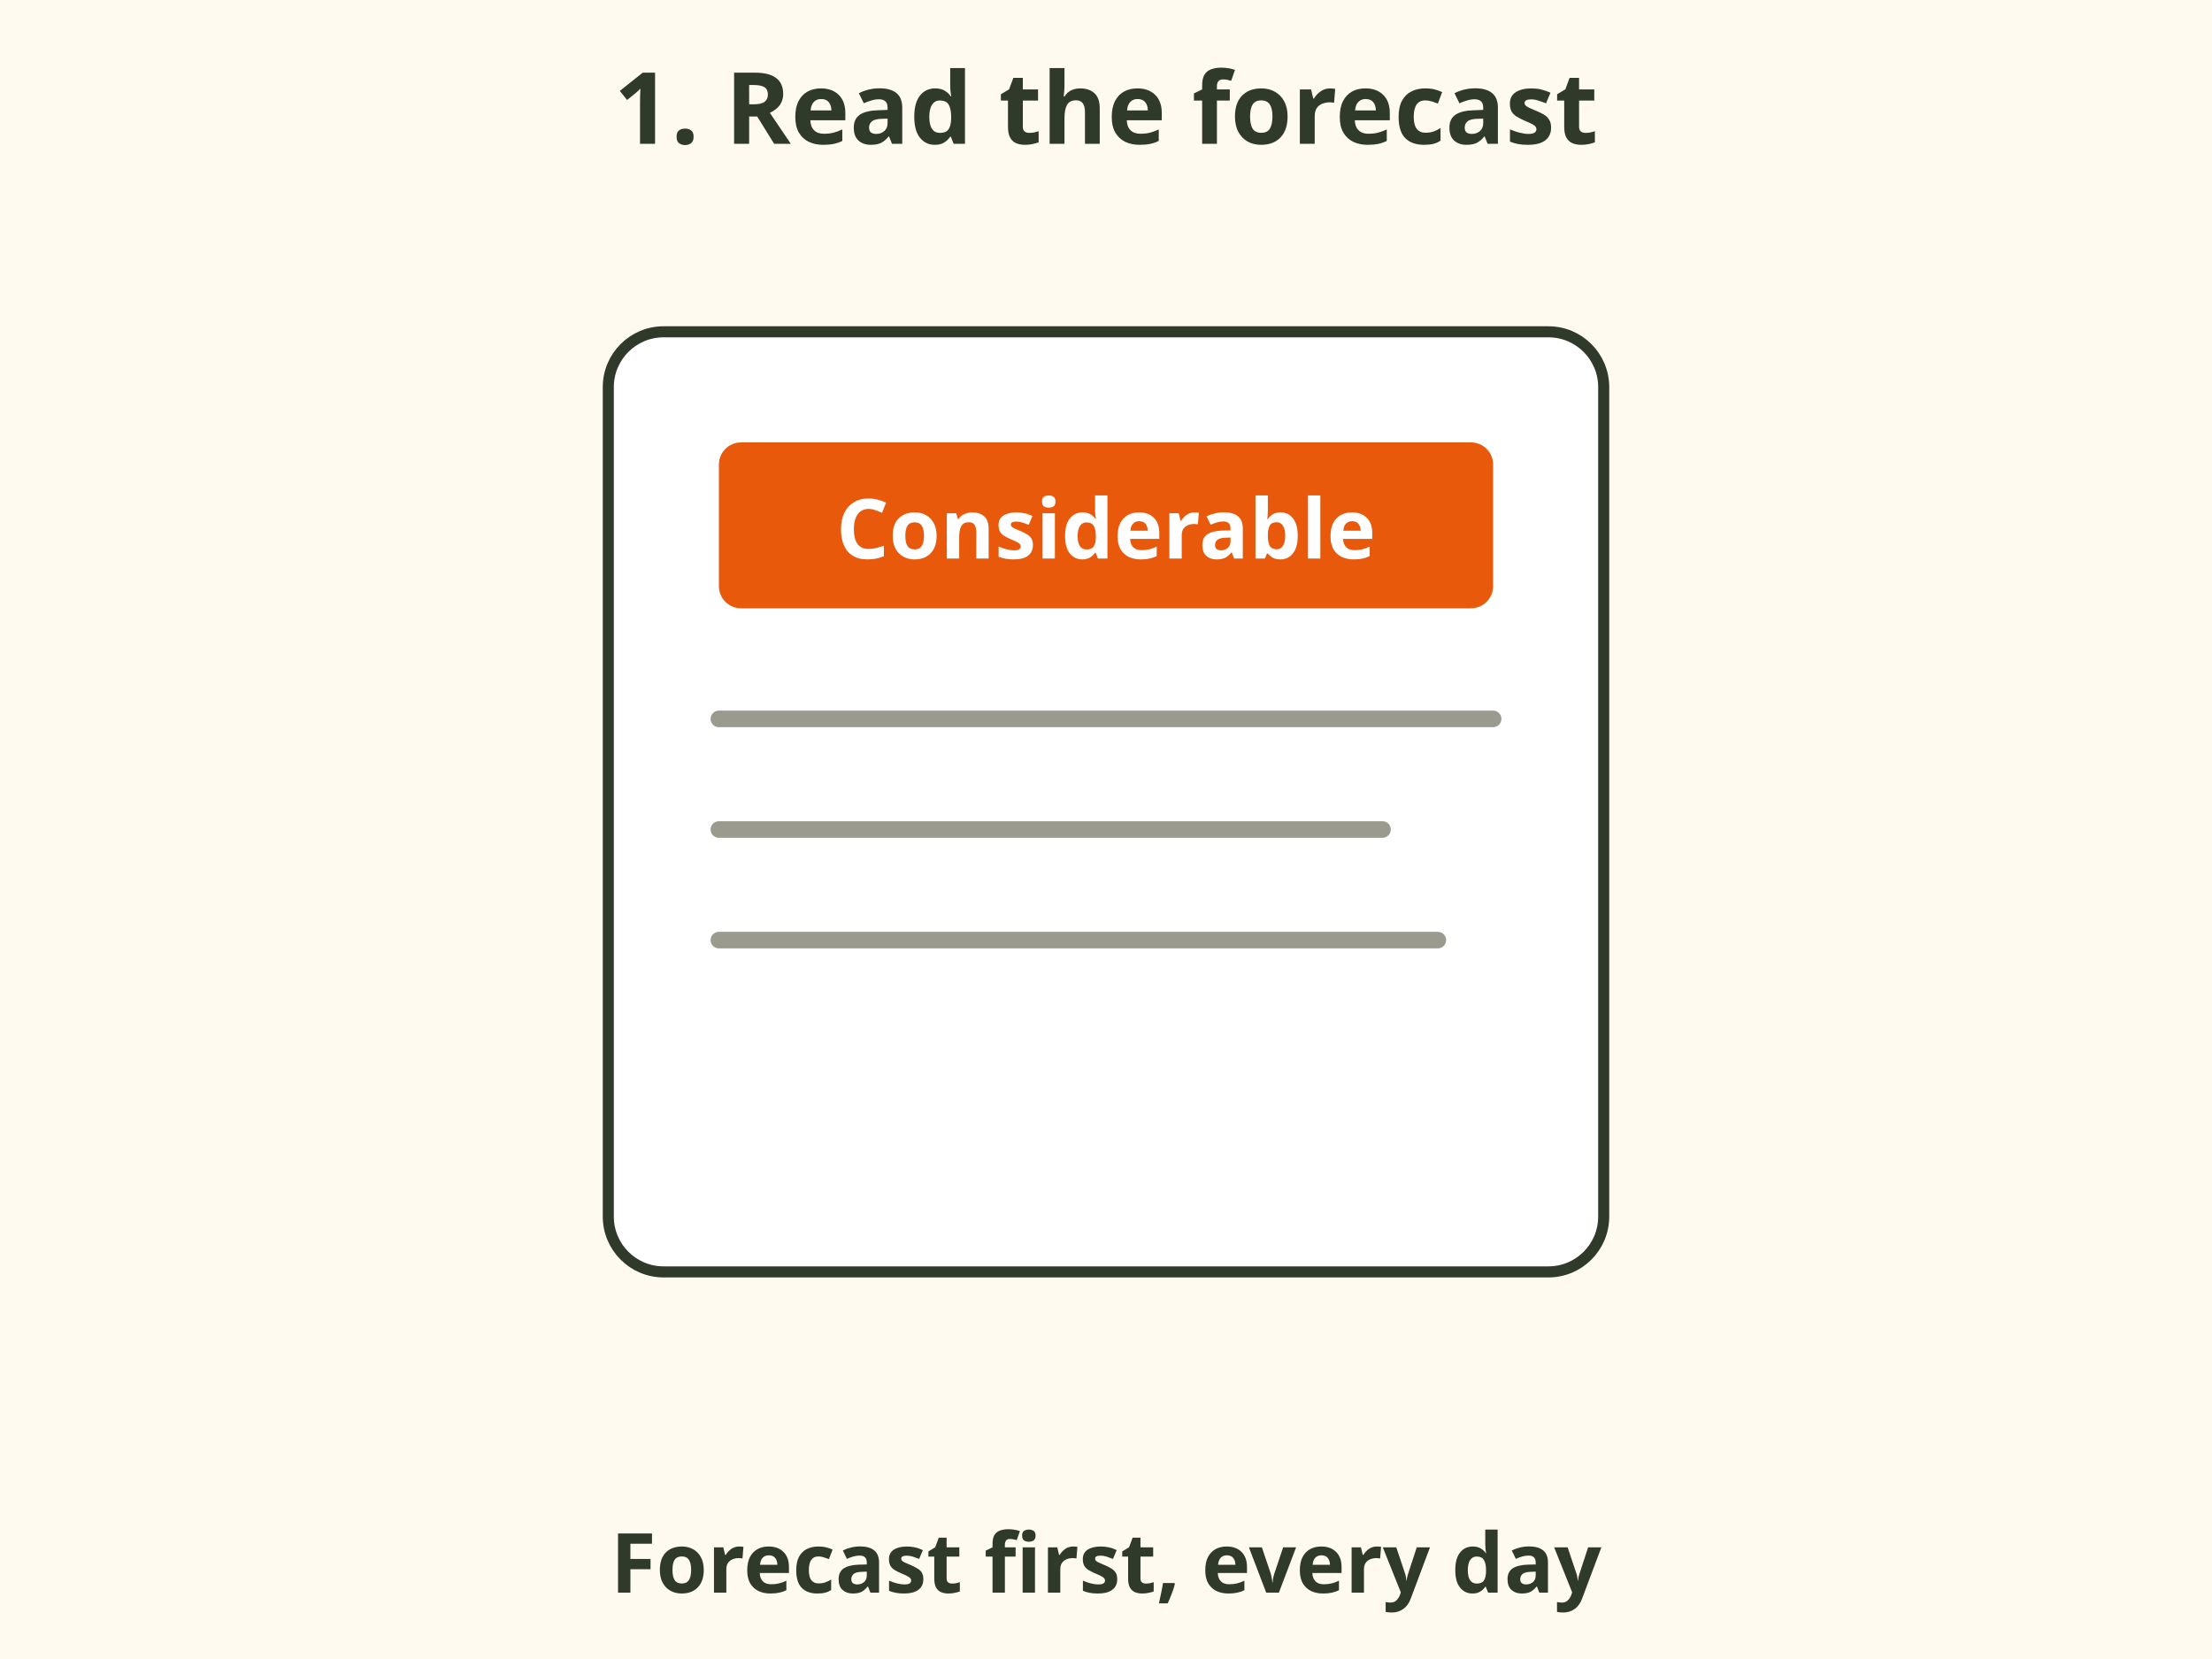
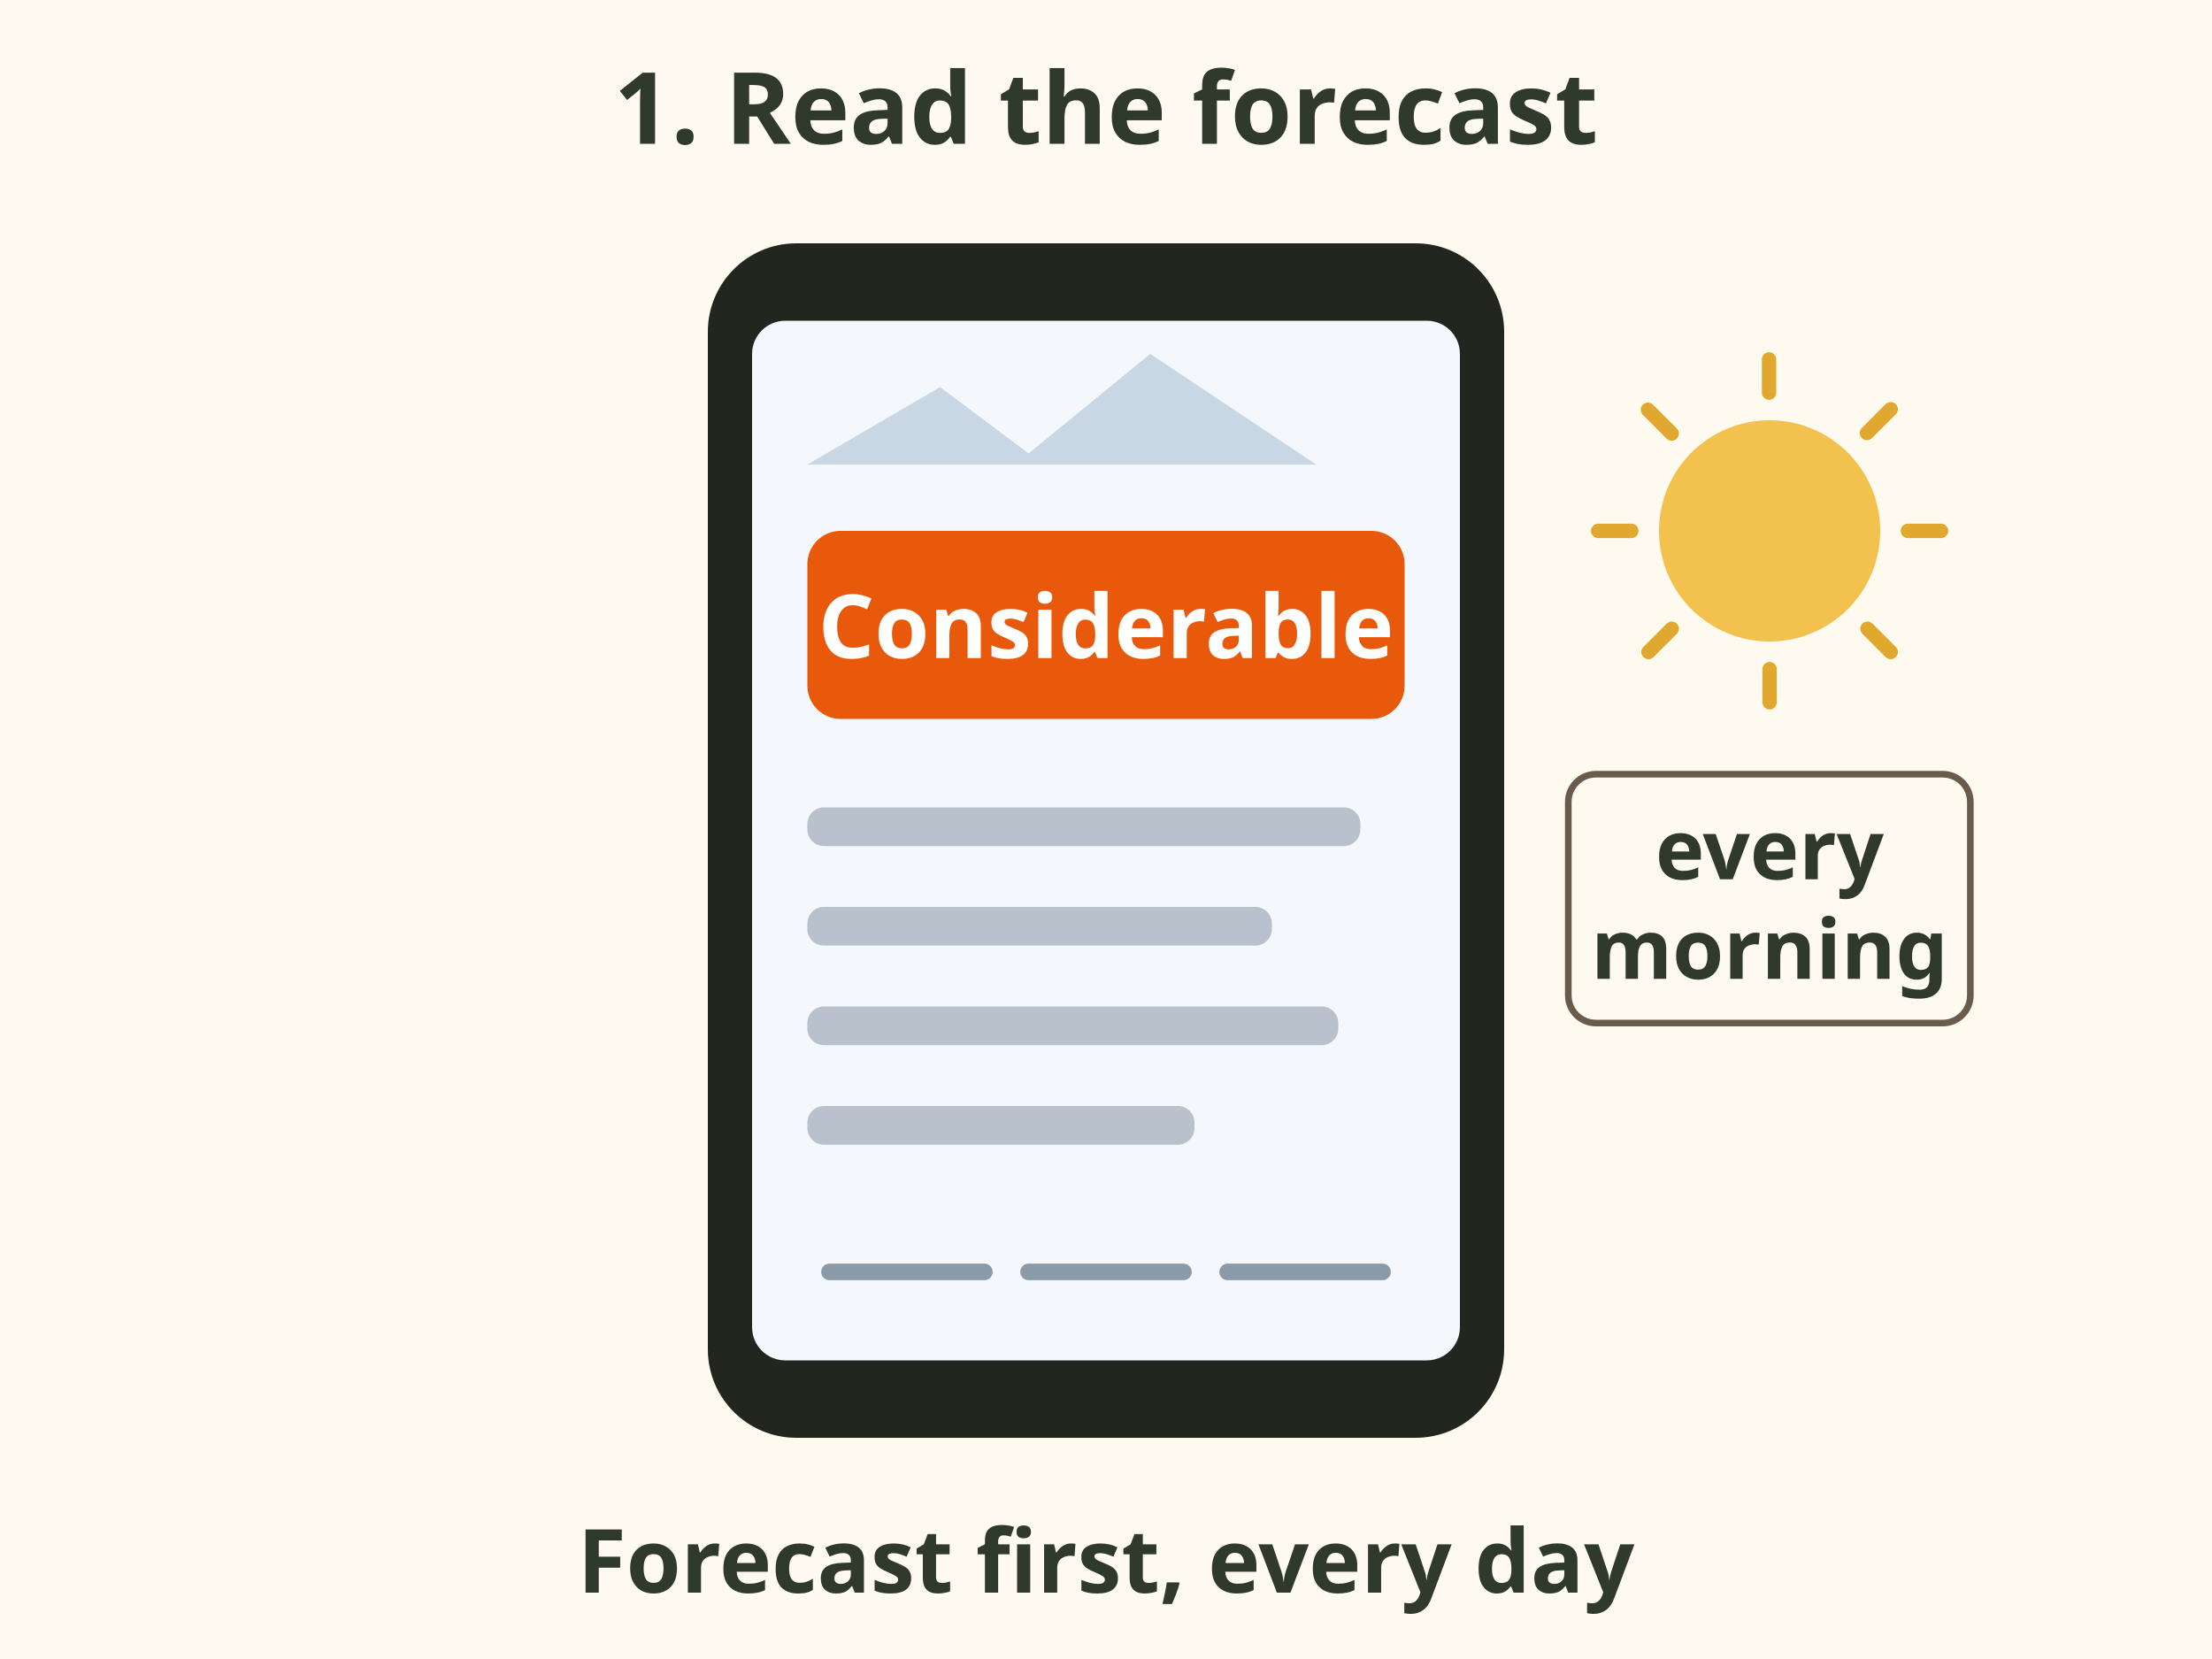
- <svg xmlns="http://www.w3.org/2000/svg" viewBox="0 0 400 300" font-family="sans-serif" role="img" aria-label="Travel step 1: read the Avalanche Canada forecast for your region the morning you go. Early season: read the conditions page.">
+ <svg xmlns="http://www.w3.org/2000/svg" viewBox="0 0 400 300" font-family="sans-serif" role="img" aria-label="Travel step 1: read the Avalanche Canada forecast for your region the morning you go, for example a Considerable danger rating. Early season: read the conditions page. Forecast first, every day.">
  <rect width="400" height="300" fill="#fffaf0" />
  <text x="200" y="26" font-size="18" font-weight="bold" fill="#2f3a2b" text-anchor="middle">1. Read the forecast</text>
-   <rect x="110" y="60" width="180" height="170" rx="10" fill="#ffffff" stroke="#2f3a2b" stroke-width="2" />
-   <rect x="130" y="80" width="140" height="30" rx="4" fill="#e8590c" />
-   <text x="200" y="101" font-size="15" font-weight="bold" fill="#ffffff" text-anchor="middle">Considerable</text>
-   <line x1="130" y1="130" x2="270" y2="130" stroke="#9a9a8f" stroke-width="3" stroke-linecap="round" />
-   <line x1="130" y1="150" x2="250" y2="150" stroke="#9a9a8f" stroke-width="3" stroke-linecap="round" />
-   <line x1="130" y1="170" x2="260" y2="170" stroke="#9a9a8f" stroke-width="3" stroke-linecap="round" />
-   <text x="200" y="288" font-size="15" font-weight="bold" fill="#2f3a2b" text-anchor="middle">Forecast first, every day</text>
+   <rect x="128" y="44" width="144" height="216" rx="16" fill="#23261f" />
+   <rect x="136" y="58" width="128" height="188" rx="6" fill="#f4f7fb" />
+   <path d="M146 84 L170 70 L186 82 L208 64 L238 84z" fill="#c9d6e3" />
+   <rect x="146" y="96" width="108" height="34" rx="6" fill="#e8590c" />
+   <text x="200" y="119" font-size="16" font-weight="bold" fill="#ffffff" text-anchor="middle">Considerable</text>
+   <rect x="146" y="146" width="100" height="7" rx="3" fill="#b9c2cc" />
+   <rect x="146" y="164" width="84" height="7" rx="3" fill="#b9c2cc" />
+   <rect x="146" y="182" width="96" height="7" rx="3" fill="#b9c2cc" />
+   <rect x="146" y="200" width="70" height="7" rx="3" fill="#b9c2cc" />
+   <path d="M150 230 h28 M186 230 h28 M222 230 h28" stroke="#8a9aa8" stroke-width="3" stroke-linecap="round" />
+   <circle cx="320" cy="96" r="20" fill="#f2c14e" />
+   <path d="M345.0 96.0 L351.0 96.0" stroke="#e0a82e" stroke-width="2.6" stroke-linecap="round" />
+   <path d="M337.7 113.7 L341.9 117.9" stroke="#e0a82e" stroke-width="2.6" stroke-linecap="round" />
+   <path d="M320.0 121.0 L320.0 127.0" stroke="#e0a82e" stroke-width="2.6" stroke-linecap="round" />
+   <path d="M302.3 113.7 L298.1 117.9" stroke="#e0a82e" stroke-width="2.6" stroke-linecap="round" />
+   <path d="M295.0 96.0 L289.0 96.0" stroke="#e0a82e" stroke-width="2.6" stroke-linecap="round" />
+   <path d="M302.3 78.4 L298.0 74.1" stroke="#e0a82e" stroke-width="2.6" stroke-linecap="round" />
+   <path d="M319.9 71.0 L319.9 65.0" stroke="#e0a82e" stroke-width="2.6" stroke-linecap="round" />
+   <path d="M337.6 78.3 L341.9 74.0" stroke="#e0a82e" stroke-width="2.6" stroke-linecap="round" />
+   <rect x="283.6" y="140.0" width="72.7" height="45.0" rx="5" fill="#fffaf0" stroke="#6b5b4b" stroke-width="1.2" />
+   <text x="320" y="159" font-size="15" font-weight="bold" fill="#2f3a2b" text-anchor="middle">every</text>
+   <text x="320" y="177" font-size="15" font-weight="bold" fill="#2f3a2b" text-anchor="middle">morning</text>
+   <text x="200" y="288" font-size="16" font-weight="bold" fill="#2f3a2b" text-anchor="middle">Forecast first, every day</text>
</svg>
